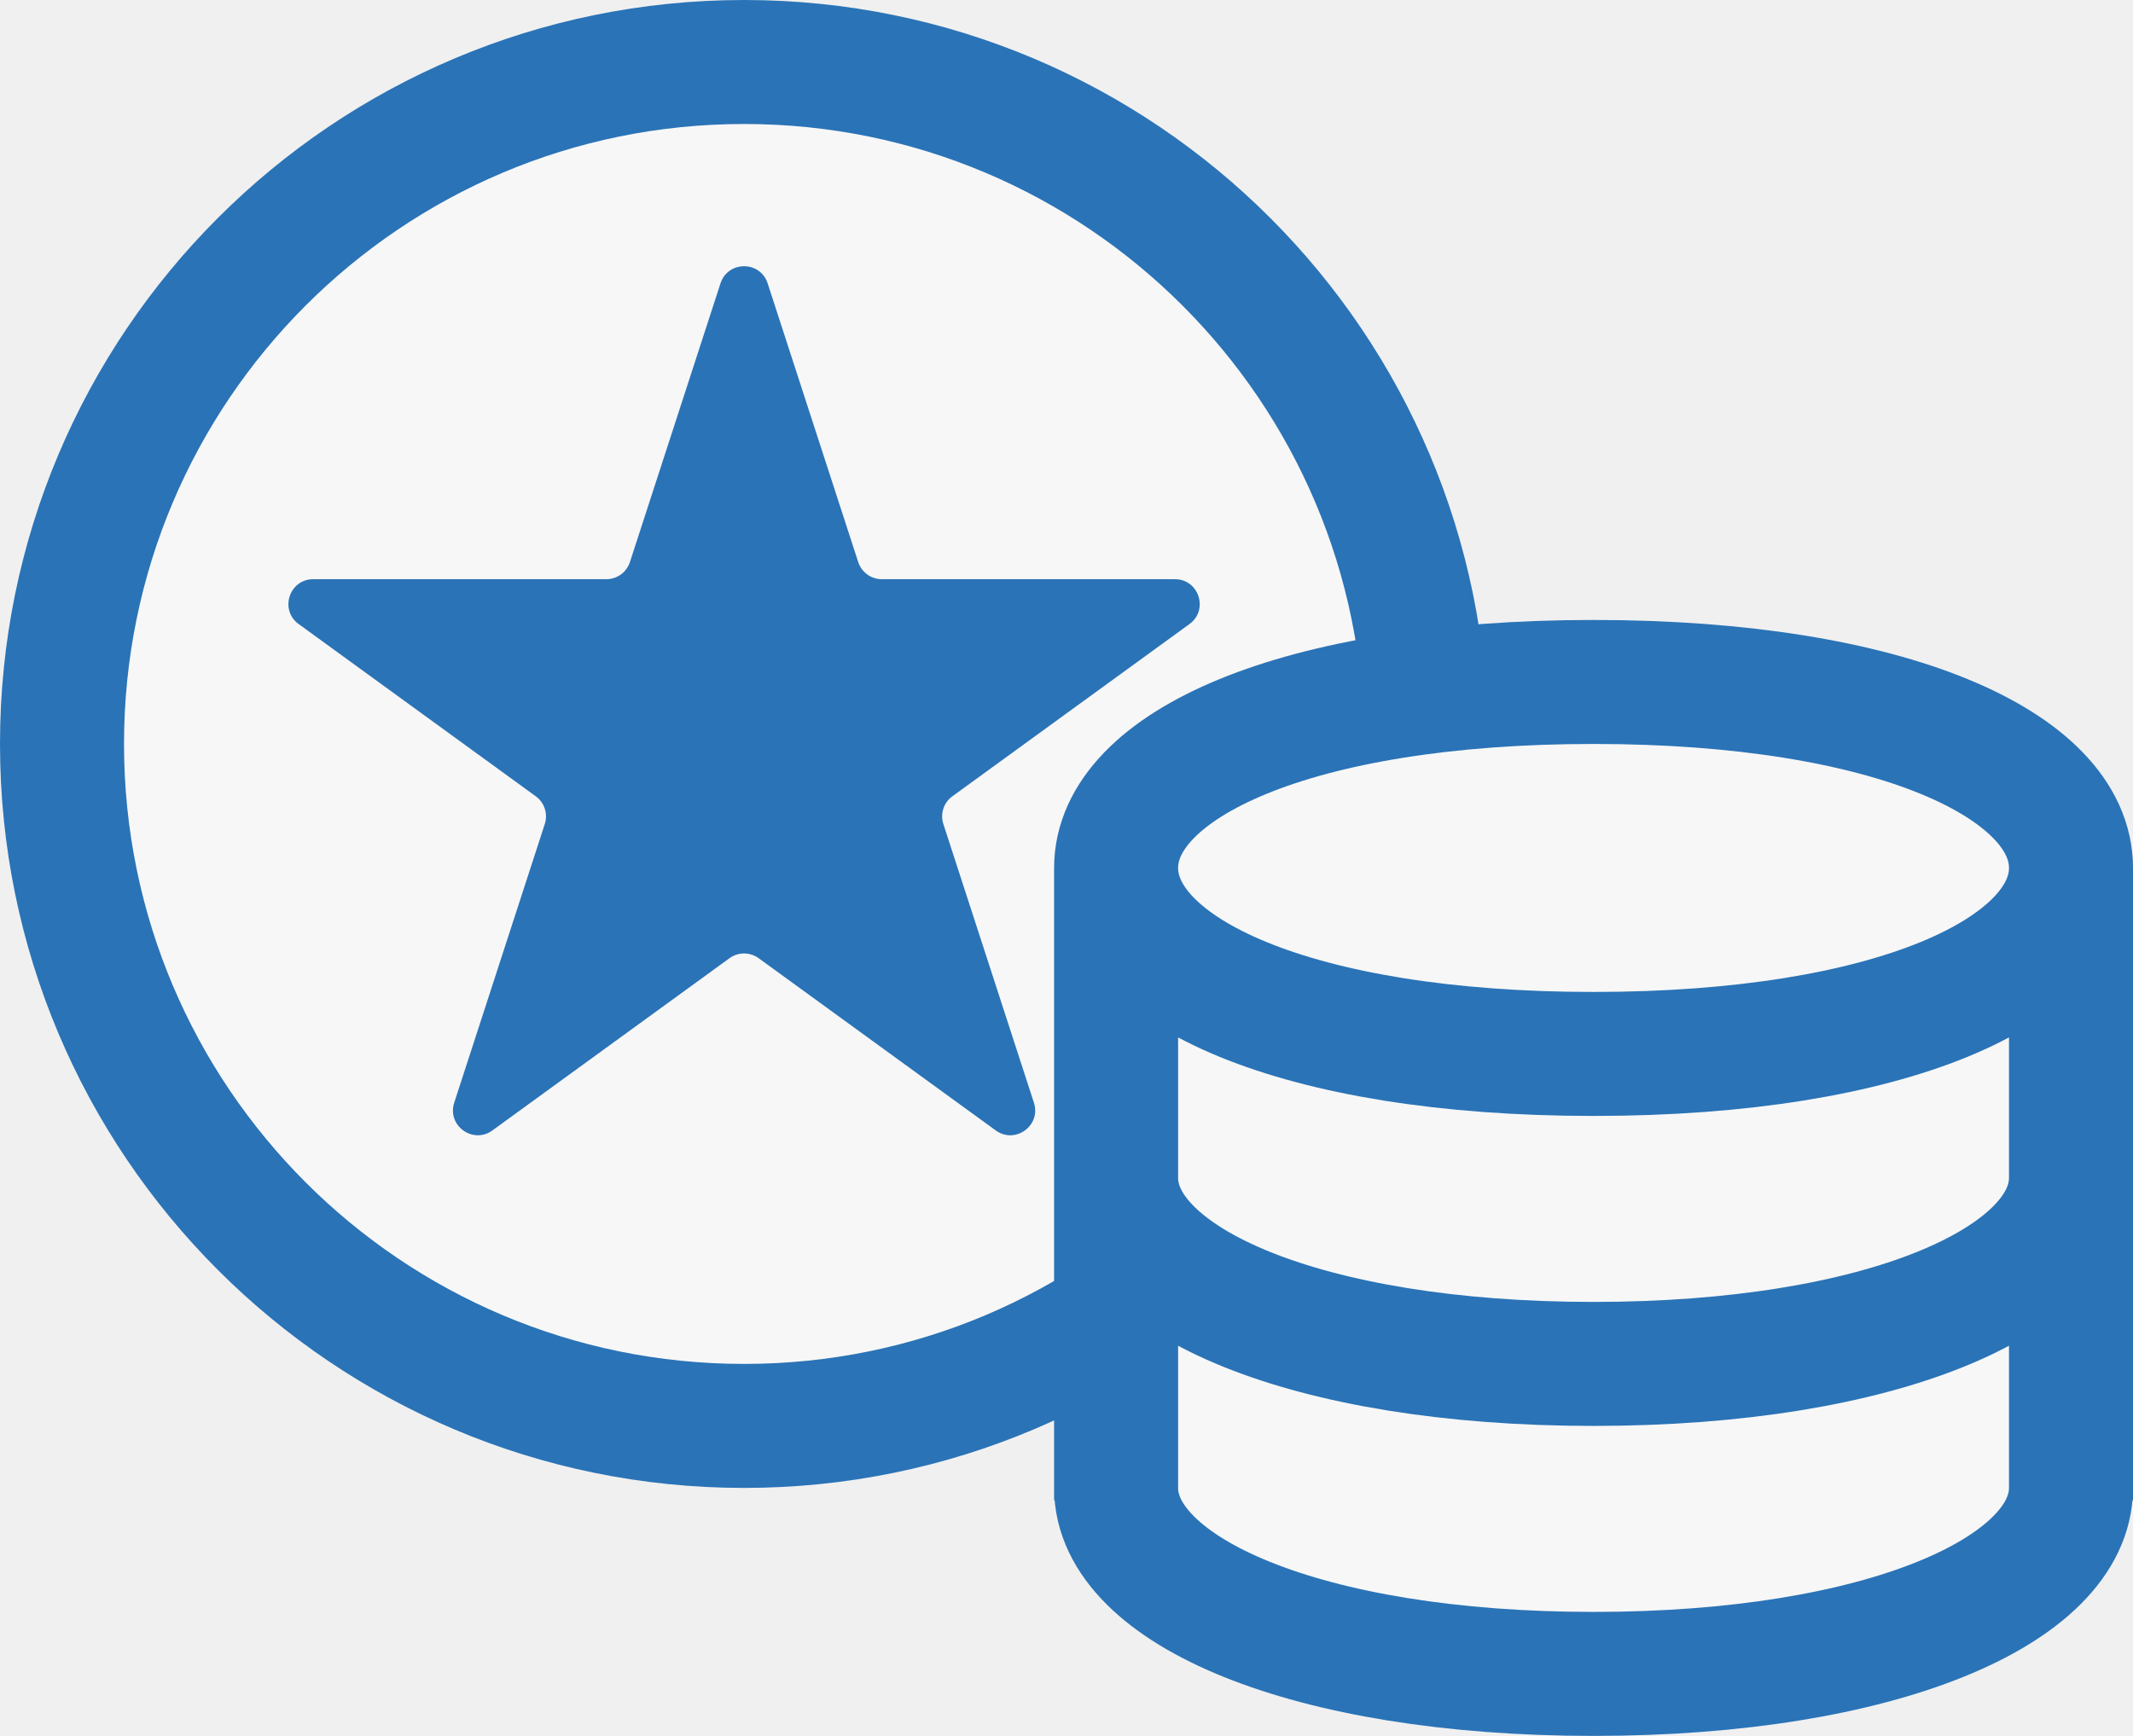
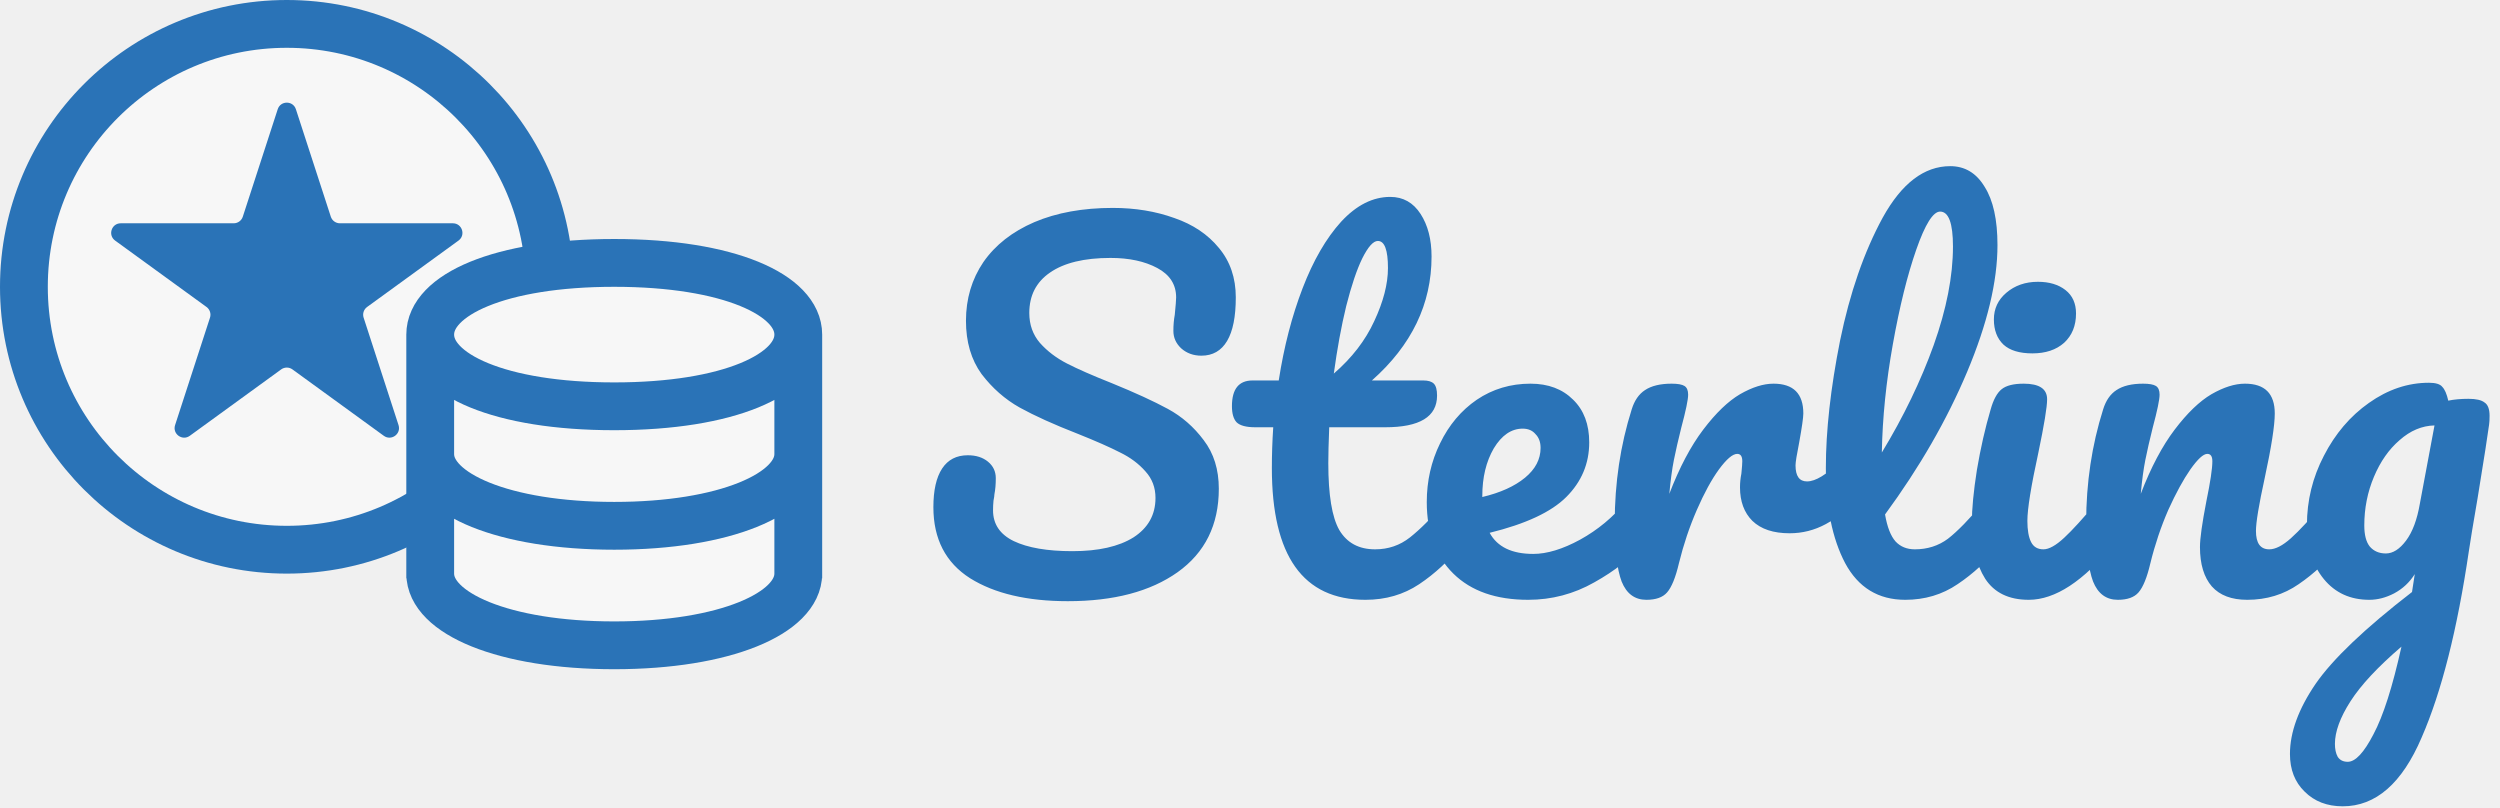
- <svg xmlns="http://www.w3.org/2000/svg" width="172" height="140" viewBox="0 0 172 140" fill="none">
-   <g clip-path="url(#clip0_516_3846)">
+ <svg xmlns="http://www.w3.org/2000/svg" width="523" height="169" viewBox="0 0 523 169" fill="none">
+   <g clip-path="url(#clip0_530_3849)">
    <circle cx="60" cy="60" r="55" fill="#F7F7F7" stroke="#2A73B7" stroke-width="10" />
    <path d="M58.098 22.854C58.697 21.012 61.303 21.012 61.902 22.854L69.205 45.33C69.473 46.154 70.241 46.712 71.107 46.712H94.74C96.677 46.712 97.483 49.191 95.916 50.33L76.796 64.221C76.095 64.731 75.802 65.633 76.07 66.457L83.373 88.934C83.971 90.776 81.862 92.308 80.295 91.17L61.176 77.279C60.475 76.769 59.525 76.769 58.824 77.279L39.705 91.17C38.138 92.308 36.029 90.776 36.627 88.934L43.93 66.457C44.198 65.633 43.905 64.731 43.204 64.221L24.084 50.33C22.517 49.191 23.323 46.712 25.26 46.712H48.893C49.759 46.712 50.527 46.154 50.795 45.33L58.098 22.854Z" fill="#2A73B7" />
    <path d="M167 70C167 78.284 152.524 85 128.5 85C104.476 85 90 78.284 90 70C90 61.716 104.476 55 128.5 55C152.524 55 167 61.716 167 70Z" fill="#F7F7F7" />
    <path d="M167 70C167 78.284 152.524 85 128.5 85C104.476 85 90 78.284 90 70V95C90 103.284 105.304 110 128.5 110C151.696 110 167 103.284 167 95V70Z" fill="#F7F7F7" />
    <path d="M167 120V95C167 103.284 151.696 110 128.5 110C105.304 110 90 103.284 90 95V120C90 128.284 105.304 135 128.5 135C151.696 135 167 128.284 167 120Z" fill="#F7F7F7" />
    <path d="M167 70C167 78.284 152.524 85 128.5 85C104.476 85 90 78.284 90 70M167 70C167 61.716 152.524 55 128.5 55C104.476 55 90 61.716 90 70M167 70V121M167 70V95M90 70V121M90 70V95M167 95C167 103.284 151.696 110 128.5 110C105.304 110 90 103.284 90 95M167 95V120C167 128.284 151.696 135 128.5 135C105.304 135 90 128.284 90 120V95" stroke="#2A73B7" stroke-width="10" />
  </g>
+   <path d="M223.392 125.768C214.88 125.768 208.064 124.168 202.944 120.968C197.824 117.704 195.264 112.744 195.264 106.088C195.264 102.568 195.872 99.88 197.088 98.024C198.304 96.168 200.096 95.24 202.464 95.24C204.192 95.24 205.6 95.688 206.688 96.584C207.776 97.48 208.32 98.632 208.32 100.04C208.32 101.32 208.224 102.44 208.032 103.4C208.032 103.656 207.968 104.104 207.84 104.744C207.776 105.384 207.744 106.056 207.744 106.76C207.744 109.64 209.184 111.784 212.064 113.192C215.008 114.6 219.104 115.304 224.352 115.304C229.792 115.304 234.048 114.344 237.12 112.424C240.192 110.44 241.728 107.688 241.728 104.168C241.728 101.992 241.024 100.136 239.616 98.6C238.208 97 236.448 95.688 234.336 94.664C232.224 93.576 229.248 92.264 225.408 90.728C220.48 88.808 216.448 86.984 213.312 85.256C210.24 83.528 207.584 81.192 205.344 78.248C203.168 75.24 202.08 71.528 202.08 67.112C202.08 62.504 203.296 58.408 205.728 54.824C208.224 51.24 211.776 48.456 216.384 46.472C221.056 44.488 226.528 43.496 232.8 43.496C237.472 43.496 241.76 44.2 245.664 45.608C249.568 46.952 252.672 49.032 254.976 51.848C257.344 54.664 258.528 58.12 258.528 62.216C258.528 66.248 257.92 69.288 256.704 71.336C255.488 73.384 253.696 74.408 251.328 74.408C249.664 74.408 248.256 73.896 247.104 72.872C246.016 71.848 245.472 70.632 245.472 69.224C245.472 68.008 245.568 66.888 245.76 65.864C245.952 63.944 246.048 62.728 246.048 62.216C246.048 59.528 244.736 57.48 242.112 56.072C239.488 54.664 236.224 53.96 232.32 53.96C226.816 53.96 222.592 54.984 219.648 57.032C216.768 59.016 215.328 61.832 215.328 65.48C215.328 67.912 216.064 69.992 217.536 71.72C219.072 73.448 220.96 74.888 223.2 76.04C225.44 77.192 228.576 78.568 232.608 80.168C237.472 82.152 241.376 83.944 244.32 85.544C247.264 87.144 249.76 89.32 251.808 92.072C253.92 94.824 254.976 98.216 254.976 102.248C254.976 109.8 252.096 115.624 246.336 119.72C240.64 123.752 232.992 125.768 223.392 125.768ZM305.049 103.592C305.881 103.592 306.521 103.976 306.969 104.744C307.481 105.512 307.737 106.568 307.737 107.912C307.737 110.472 307.129 112.456 305.913 113.864C303.161 117.256 300.153 120.04 296.889 122.216C293.625 124.392 289.881 125.48 285.657 125.48C272.601 125.48 266.073 116.296 266.073 97.928C266.073 95.112 266.169 92.264 266.361 89.384H262.617C260.697 89.384 259.385 89.032 258.681 88.328C258.041 87.624 257.721 86.504 257.721 84.968C257.721 81.384 259.161 79.592 262.041 79.592H267.513C268.601 72.552 270.265 66.12 272.505 60.296C274.745 54.472 277.433 49.832 280.569 46.376C283.769 42.92 287.193 41.192 290.841 41.192C293.529 41.192 295.641 42.376 297.177 44.744C298.713 47.112 299.481 50.088 299.481 53.672C299.481 63.592 295.321 72.232 287.001 79.592H297.753C298.777 79.592 299.513 79.816 299.961 80.264C300.409 80.712 300.633 81.544 300.633 82.76C300.633 87.176 297.017 89.384 289.785 89.384H278.073C277.945 92.584 277.881 95.08 277.881 96.872C277.881 103.528 278.649 108.2 280.185 110.888C281.785 113.576 284.281 114.92 287.673 114.92C290.425 114.92 292.857 114.088 294.969 112.424C297.081 110.76 299.577 108.264 302.457 104.936C303.225 104.04 304.089 103.592 305.049 103.592ZM288.249 50.408C287.289 50.408 286.201 51.624 284.985 54.056C283.833 56.424 282.713 59.752 281.625 64.04C280.601 68.264 279.737 72.968 279.033 78.152C282.809 74.888 285.625 71.24 287.481 67.208C289.401 63.112 290.361 59.4 290.361 56.072C290.361 52.296 289.657 50.408 288.249 50.408ZM342.737 103.592C343.569 103.592 344.209 103.976 344.656 104.744C345.169 105.512 345.425 106.568 345.425 107.912C345.425 110.472 344.817 112.456 343.601 113.864C341.233 116.744 337.873 119.4 333.521 121.832C329.233 124.264 324.625 125.48 319.697 125.48C312.977 125.48 307.761 123.656 304.049 120.008C300.337 116.36 298.48 111.368 298.48 105.032C298.48 100.616 299.409 96.52 301.265 92.744C303.121 88.904 305.681 85.864 308.945 83.624C312.273 81.384 316.017 80.264 320.177 80.264C323.889 80.264 326.865 81.384 329.105 83.624C331.345 85.8 332.465 88.776 332.465 92.552C332.465 96.968 330.865 100.776 327.665 103.976C324.529 107.112 319.185 109.608 311.633 111.464C313.233 114.408 316.273 115.88 320.753 115.88C323.633 115.88 326.897 114.888 330.545 112.904C334.257 110.856 337.457 108.2 340.145 104.936C340.913 104.04 341.777 103.592 342.737 103.592ZM318.545 89.672C316.177 89.672 314.161 91.048 312.497 93.8C310.897 96.552 310.097 99.88 310.097 103.784V103.976C313.873 103.08 316.849 101.736 319.025 99.944C321.201 98.152 322.289 96.072 322.289 93.704C322.289 92.488 321.937 91.528 321.233 90.824C320.593 90.056 319.697 89.672 318.545 89.672ZM344.424 125.48C341.992 125.48 340.264 124.2 339.24 121.64C338.28 119.08 337.8 114.984 337.8 109.352C337.8 101.032 338.984 93.128 341.352 85.64C341.928 83.784 342.856 82.44 344.136 81.608C345.48 80.712 347.336 80.264 349.704 80.264C350.984 80.264 351.88 80.424 352.392 80.744C352.904 81.064 353.16 81.672 353.16 82.568C353.16 83.592 352.68 85.896 351.72 89.48C351.08 92.04 350.568 94.28 350.184 96.2C349.8 98.12 349.48 100.488 349.224 103.304C351.336 97.8 353.704 93.32 356.328 89.864C358.952 86.408 361.512 83.944 364.008 82.472C366.568 81 368.904 80.264 371.016 80.264C375.176 80.264 377.256 82.344 377.256 86.504C377.256 87.336 376.968 89.352 376.392 92.552C375.88 95.112 375.624 96.712 375.624 97.352C375.624 99.592 376.424 100.712 378.024 100.712C379.816 100.712 382.12 99.304 384.936 96.488C385.768 95.656 386.632 95.24 387.528 95.24C388.36 95.24 389 95.624 389.448 96.392C389.96 97.096 390.216 98.056 390.216 99.272C390.216 101.64 389.576 103.496 388.296 104.84C386.504 106.696 384.392 108.296 381.96 109.64C379.592 110.92 377.064 111.56 374.376 111.56C370.984 111.56 368.392 110.696 366.6 108.968C364.872 107.24 364.008 104.904 364.008 101.96C364.008 101 364.104 100.04 364.296 99.08C364.424 97.8 364.488 96.936 364.488 96.488C364.488 95.464 364.136 94.952 363.432 94.952C362.472 94.952 361.192 96.04 359.592 98.216C358.056 100.328 356.52 103.144 354.984 106.664C353.448 110.184 352.2 113.896 351.24 117.8C350.536 120.808 349.704 122.856 348.744 123.944C347.848 124.968 346.408 125.48 344.424 125.48ZM417.68 103.592C418.512 103.592 419.152 103.976 419.6 104.744C420.112 105.512 420.368 106.568 420.368 107.912C420.368 110.472 419.76 112.456 418.544 113.864C415.792 117.256 412.784 120.04 409.52 122.216C406.32 124.392 402.672 125.48 398.576 125.48C392.944 125.48 388.752 122.92 386 117.8C383.312 112.68 381.968 106.056 381.968 97.928C381.968 90.12 382.96 81.224 384.944 71.24C386.992 61.256 389.968 52.68 393.872 45.512C397.84 38.344 402.544 34.76 407.984 34.76C411.056 34.76 413.456 36.2 415.184 39.08C416.976 41.896 417.872 45.96 417.872 51.272C417.872 58.888 415.76 67.72 411.536 77.768C407.312 87.816 401.584 97.768 394.352 107.624C394.8 110.248 395.536 112.136 396.56 113.288C397.584 114.376 398.928 114.92 400.592 114.92C403.216 114.92 405.52 114.184 407.504 112.712C409.488 111.176 412.016 108.584 415.088 104.936C415.856 104.04 416.72 103.592 417.68 103.592ZM405.872 44.264C404.4 44.264 402.736 46.92 400.88 52.232C399.024 57.544 397.392 64.136 395.984 72.008C394.576 79.88 393.808 87.432 393.68 94.664C398.224 87.176 401.84 79.688 404.528 72.2C407.216 64.648 408.56 57.768 408.56 51.56C408.56 46.696 407.664 44.264 405.872 44.264ZM425.184 73.928C422.496 73.928 420.48 73.32 419.136 72.104C417.792 70.824 417.12 69.064 417.12 66.824C417.12 64.584 417.984 62.728 419.712 61.256C421.504 59.72 423.712 58.952 426.336 58.952C428.704 58.952 430.624 59.528 432.096 60.68C433.568 61.832 434.304 63.464 434.304 65.576C434.304 68.136 433.472 70.184 431.808 71.72C430.144 73.192 427.936 73.928 425.184 73.928ZM424.416 125.48C420.256 125.48 417.216 124.008 415.296 121.064C413.44 118.12 412.512 114.216 412.512 109.352C412.512 106.472 412.864 102.792 413.568 98.312C414.336 93.768 415.296 89.544 416.448 85.64C417.024 83.592 417.792 82.184 418.752 81.416C419.712 80.648 421.248 80.264 423.36 80.264C426.624 80.264 428.256 81.352 428.256 83.528C428.256 85.128 427.648 88.84 426.432 94.664C424.896 101.704 424.128 106.472 424.128 108.968C424.128 110.888 424.384 112.36 424.896 113.384C425.408 114.408 426.272 114.92 427.488 114.92C428.64 114.92 430.08 114.12 431.808 112.52C433.536 110.92 435.84 108.392 438.72 104.936C439.488 104.04 440.352 103.592 441.312 103.592C442.144 103.592 442.784 103.976 443.232 104.744C443.744 105.512 444 106.568 444 107.912C444 110.472 443.392 112.456 442.176 113.864C435.84 121.608 429.92 125.48 424.416 125.48ZM443.049 125.48C440.617 125.48 438.889 124.2 437.865 121.64C436.905 119.08 436.425 114.984 436.425 109.352C436.425 101.032 437.609 93.128 439.977 85.64C440.553 83.784 441.481 82.44 442.761 81.608C444.105 80.712 445.961 80.264 448.329 80.264C449.609 80.264 450.505 80.424 451.017 80.744C451.529 81.064 451.785 81.672 451.785 82.568C451.785 83.592 451.305 85.896 450.345 89.48C449.705 92.04 449.193 94.28 448.809 96.2C448.425 98.12 448.105 100.488 447.849 103.304C449.961 97.8 452.329 93.32 454.953 89.864C457.577 86.408 460.137 83.944 462.633 82.472C465.193 81 467.529 80.264 469.641 80.264C473.801 80.264 475.881 82.344 475.881 86.504C475.881 89 475.177 93.512 473.769 100.04C472.553 105.608 471.945 109.288 471.945 111.08C471.945 113.64 472.873 114.92 474.729 114.92C476.009 114.92 477.513 114.152 479.241 112.616C481.033 111.016 483.401 108.456 486.345 104.936C487.113 104.04 487.977 103.592 488.937 103.592C489.769 103.592 490.409 103.976 490.857 104.744C491.369 105.512 491.625 106.568 491.625 107.912C491.625 110.472 491.017 112.456 489.801 113.864C487.049 117.256 484.073 120.04 480.873 122.216C477.737 124.392 474.153 125.48 470.121 125.48C466.857 125.48 464.393 124.552 462.729 122.696C461.065 120.776 460.233 118.024 460.233 114.44C460.233 112.648 460.681 109.448 461.577 104.84C462.409 100.808 462.825 98.024 462.825 96.488C462.825 95.464 462.473 94.952 461.769 94.952C460.937 94.952 459.753 96.04 458.217 98.216C456.745 100.328 455.209 103.144 453.609 106.664C452.073 110.184 450.825 113.896 449.865 117.8C449.161 120.808 448.329 122.856 447.369 123.944C446.473 124.968 445.033 125.48 443.049 125.48ZM516.402 83.432C518.002 83.432 519.122 83.688 519.762 84.2C520.466 84.648 520.818 85.576 520.818 86.984C520.818 87.752 520.786 88.36 520.722 88.808C520.466 90.792 519.666 95.912 518.322 104.168C517.362 109.736 516.754 113.416 516.498 115.208C514.066 131.72 510.77 144.744 506.61 154.28C502.514 163.88 497.01 168.68 490.098 168.68C486.834 168.68 484.178 167.656 482.13 165.608C480.082 163.624 479.058 161 479.058 157.736C479.058 153.192 480.85 148.296 484.434 143.048C488.018 137.864 494.738 131.464 504.594 123.848L505.17 120.104C504.082 121.832 502.642 123.176 500.85 124.136C499.122 125.032 497.394 125.48 495.666 125.48C491.698 125.48 488.53 124.04 486.162 121.16C483.794 118.28 482.61 114.504 482.61 109.832C482.61 104.712 483.794 99.88 486.162 95.336C488.53 90.728 491.666 87.048 495.57 84.296C499.538 81.48 503.73 80.072 508.146 80.072C509.554 80.072 510.482 80.36 510.93 80.936C511.442 81.448 511.858 82.408 512.178 83.816C513.394 83.56 514.802 83.432 516.402 83.432ZM499.122 115.784C500.594 115.784 502.002 114.888 503.346 113.096C504.69 111.304 505.65 108.744 506.226 105.416L509.298 89C506.674 89.064 504.242 90.088 502.002 92.072C499.762 93.992 497.97 96.552 496.626 99.752C495.282 102.952 494.61 106.344 494.61 109.928C494.61 111.912 494.994 113.384 495.762 114.344C496.594 115.304 497.714 115.784 499.122 115.784ZM491.154 159.368C492.754 159.368 494.546 157.448 496.53 153.608C498.578 149.768 500.53 143.656 502.386 135.272C497.458 139.496 493.906 143.304 491.73 146.696C489.554 150.088 488.466 153.064 488.466 155.624C488.466 156.712 488.658 157.608 489.042 158.312C489.49 159.016 490.194 159.368 491.154 159.368Z" fill="#2A73B7" />
  <defs>
-     <clipPath id="clip0_516_3846">
+     <clipPath id="clip0_530_3849">
      <rect width="172" height="140" fill="white" />
    </clipPath>
  </defs>
</svg>
